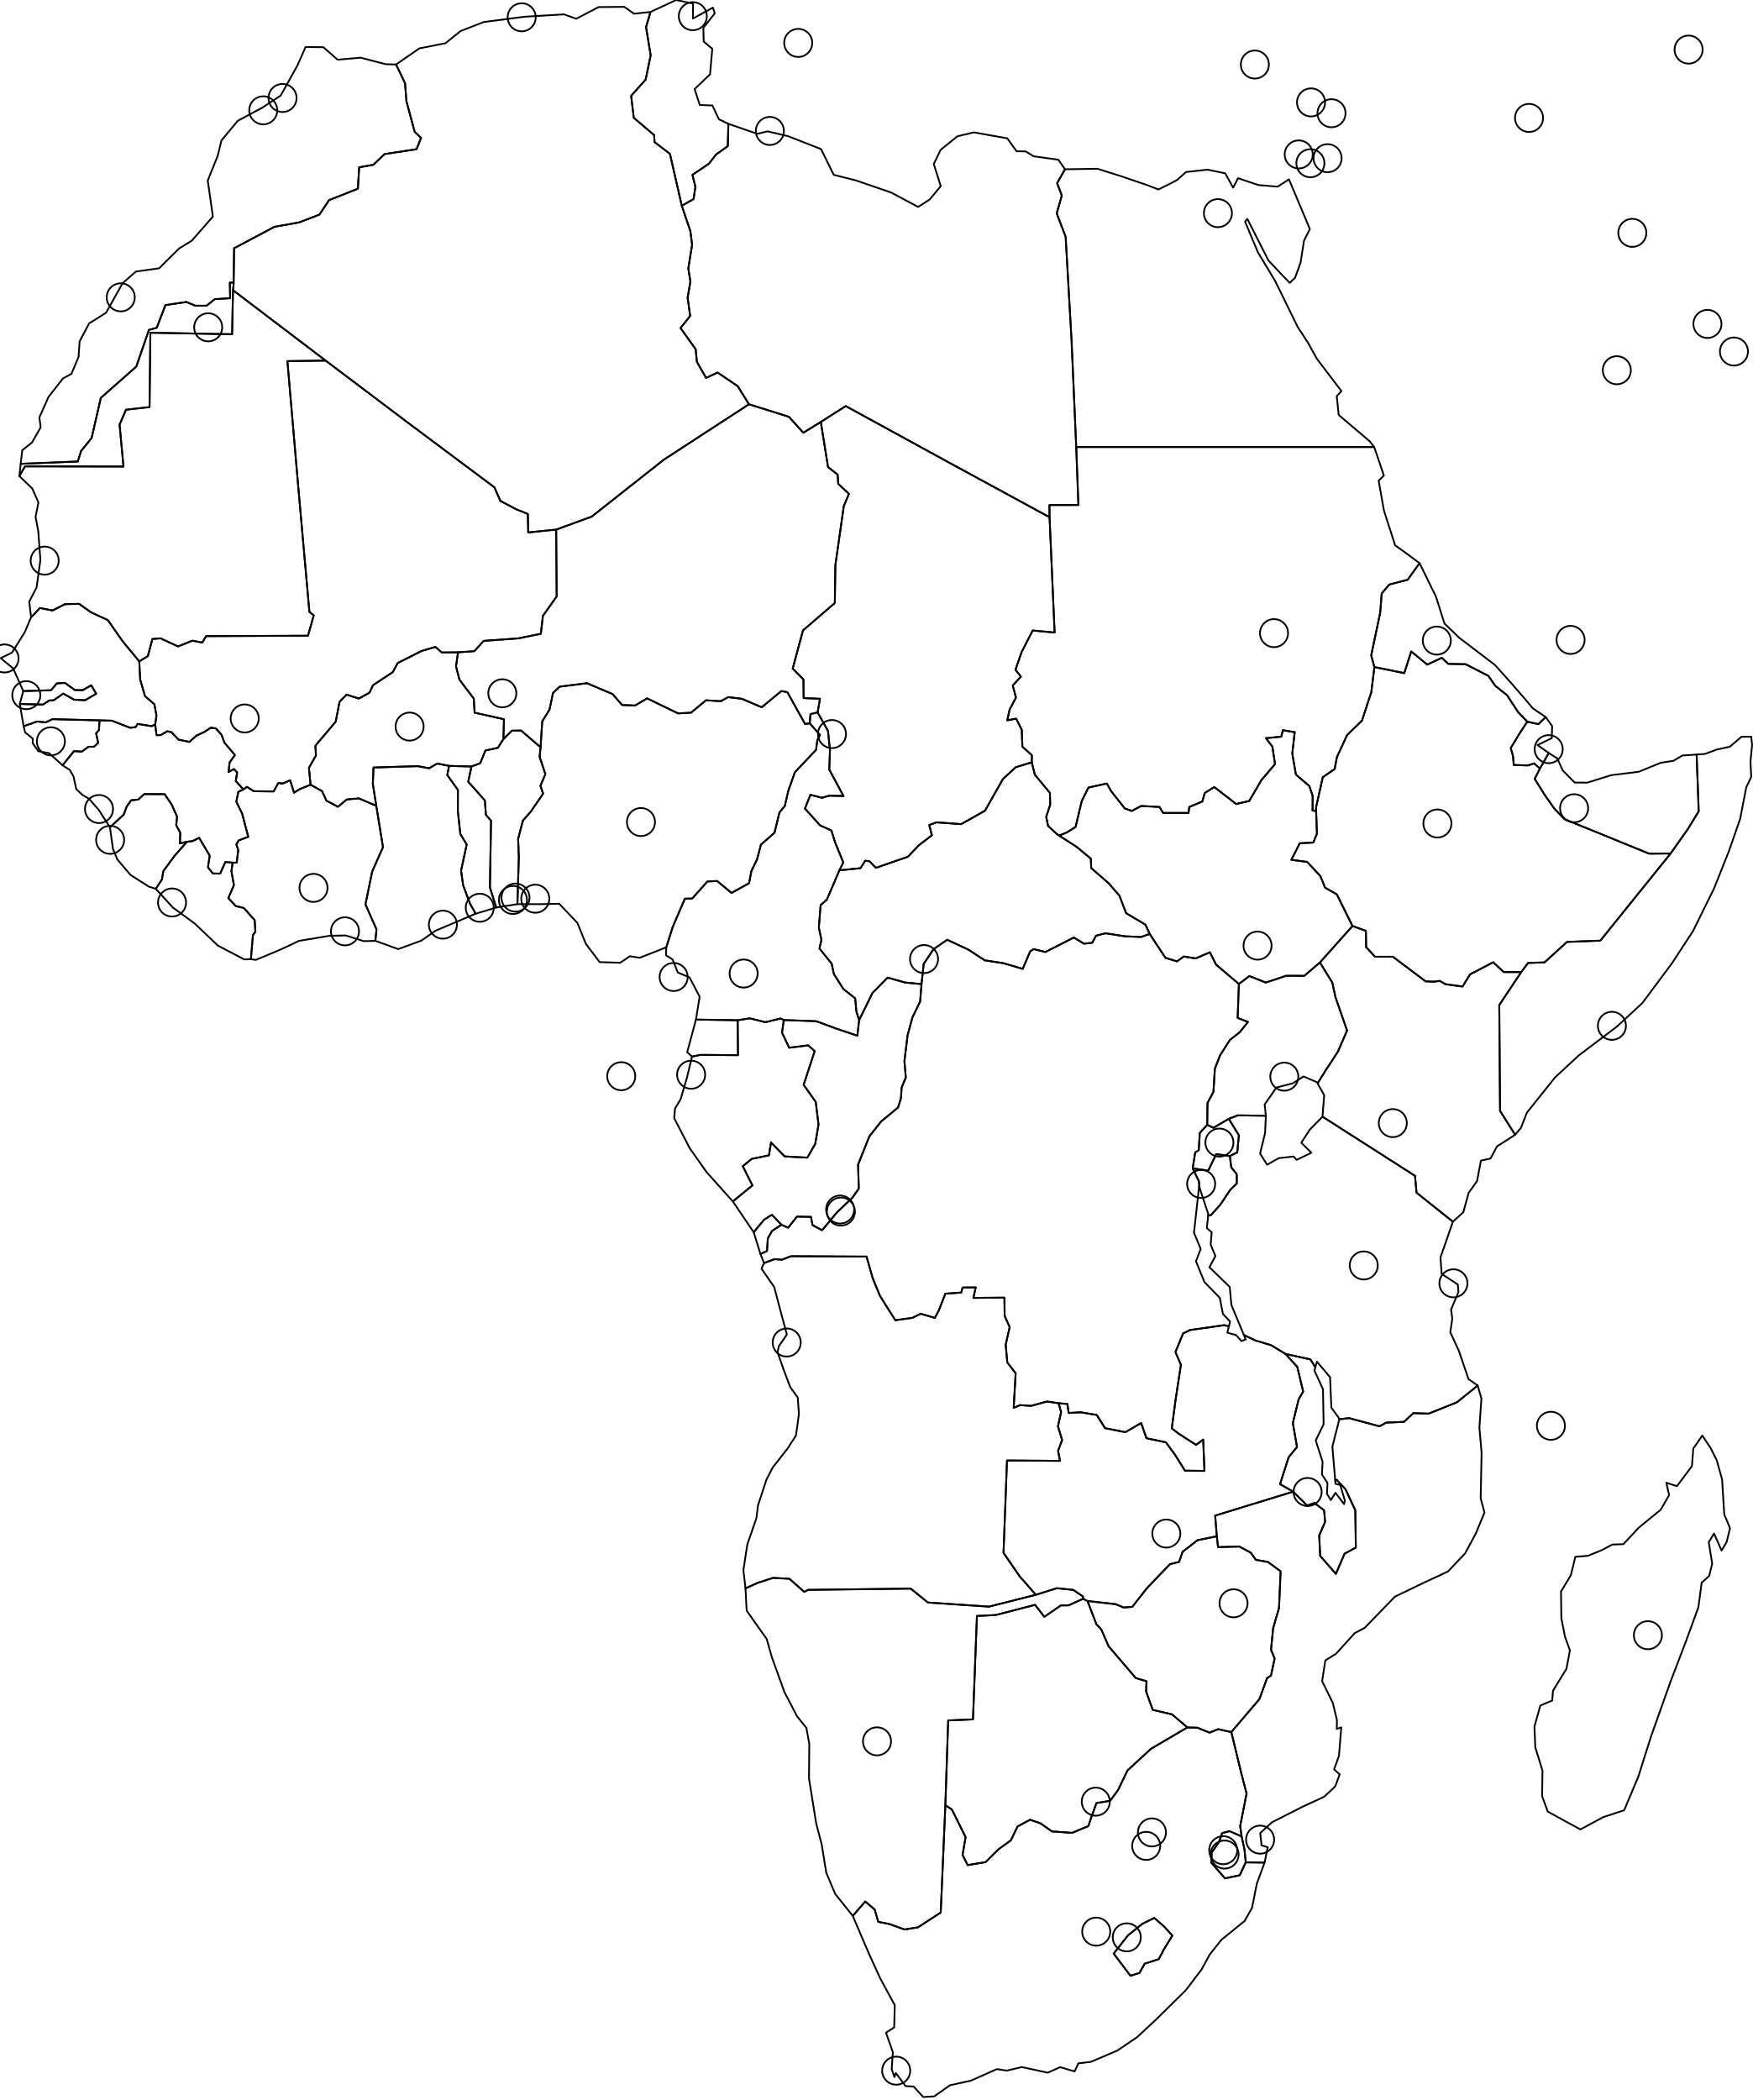
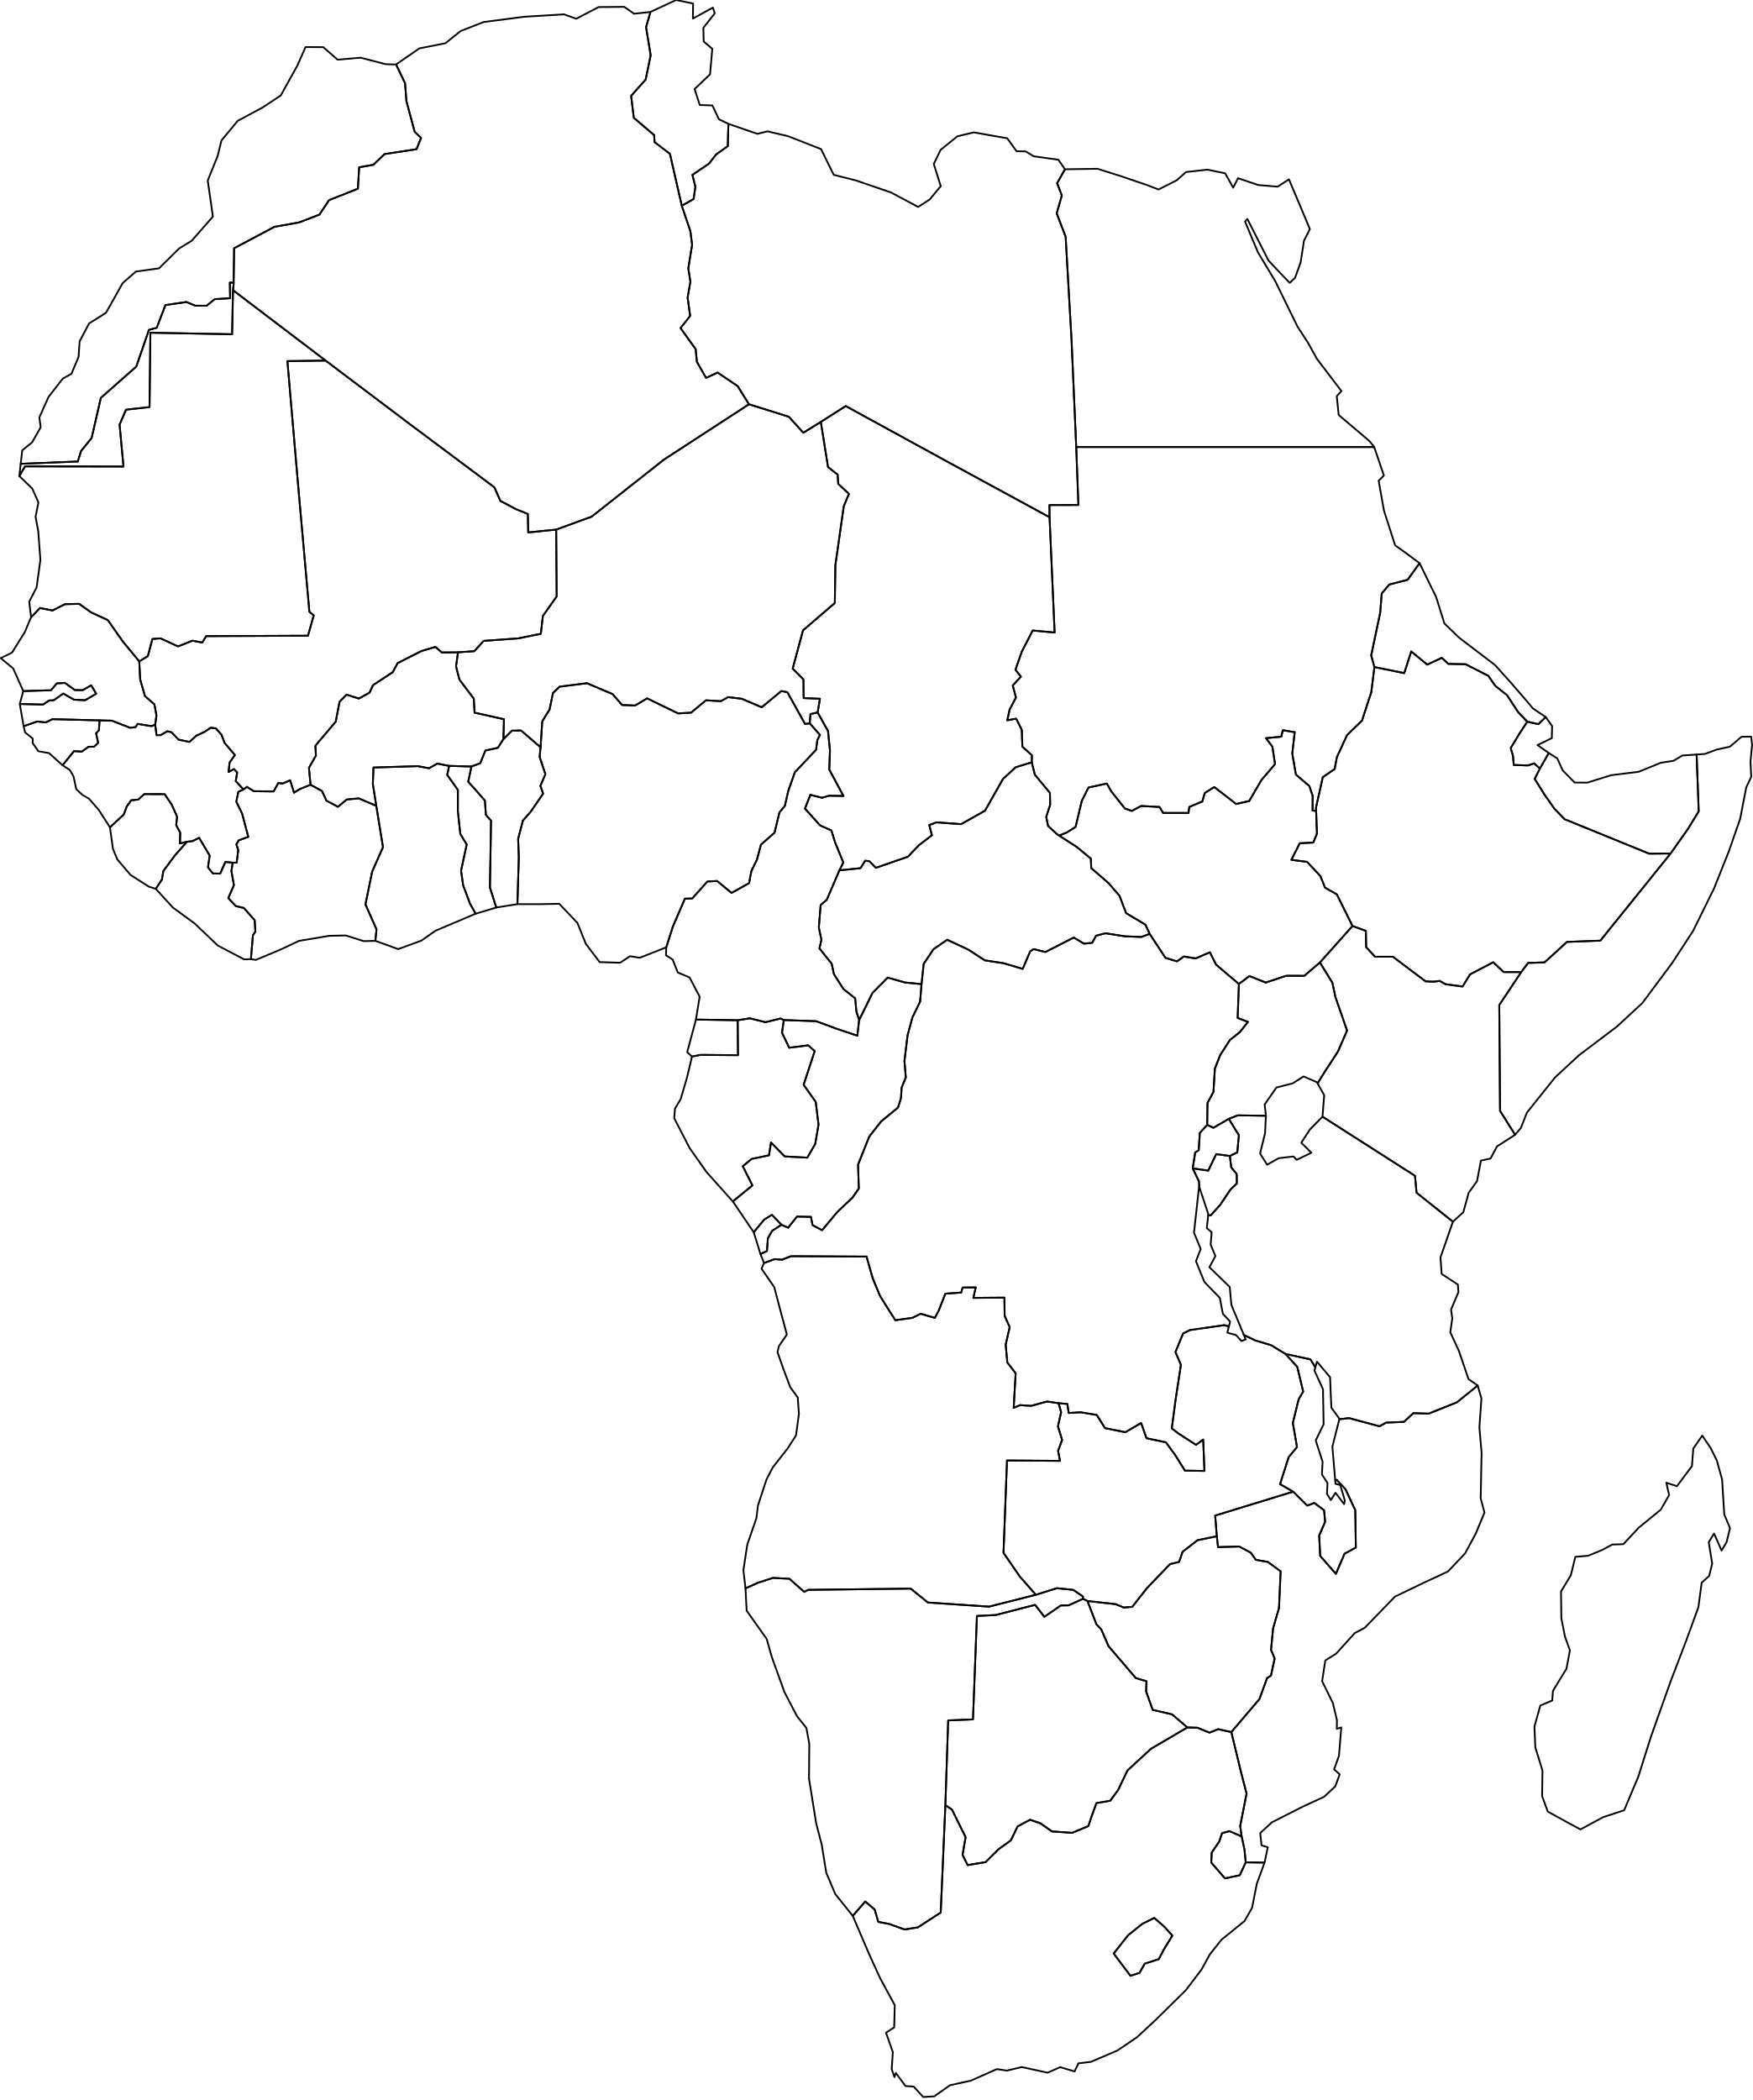
<svg xmlns="http://www.w3.org/2000/svg" enable_background="new 0 0 1000 1198" height="1198px" pretty_print="False" style="stroke-linejoin: round; stroke:#000; fill: none;" version="1.1" viewBox="0 0 1000 1198" width="1000px">
  <defs>
    <style type="text/css">path { fill-rule: evenodd; }</style>
  </defs>
  <g class="" id="states">
    <path d="M494.372,716.851L451.267,716.632L446.131,718.622L441.901,718.313L435.859,720.539L434.451,723.759L441.7,734.241L444.611,745.332L448.912,761.338L444.375,767.906L443.563,771.349L447.053,781.289L450.834,791.34L455.126,797.263L455.783,806.653L454.109,818.925L449.353,826.297L440.87,837.137L437.321,843.926L432.412,858.861L431.558,865.972L426.338,881.141L424.112,895.71L425.305,906.128L432.307,902.976L441.003,900.154L450.36,900.649L458.827,908.14L461.032,906.976L519.576,906.261L529.37,914.2L564.228,916.545L590.96,909.793L581.863,899.443L572.51,885.888L574.498,833.17L604.741,833.379L603.636,827.66L605.941,821.454L603.553,813.684L605.373,805.649L603.936,800.506L597.326,799.529L588.263,802.01L581.946,801.603L578.315,803.123L579.432,783.408L574.668,777.26L573.749,767.071L576.035,757.084L573.162,750.692L573.022,740.268L555.31,740.412L556.647,734.443L549.197,734.506L548.38,737.377L539.319,738.024L535.554,747.679L533.322,751.822L525.285,749.482L520.446,751.812L510.785,753.152L505.283,744.489L501.979,739.132L497.876,729.197L494.372,716.851Z M437.568,713.651L438.066,706.428L440.48,702.169L445.817,698.687L440.369,693.003L435.938,695.79L430.002,702.943L433.842,715.401L437.568,713.651Z " data-name="ao" />
    <path d="M702.426,665.992L701.632,659.468L701.631,659.468L693.867,658.385L689.31,667.818L680.439,666.516L684.049,674.048L684.155,676.918L689.35,692.707L689.269,693.443L690.819,693.241L696.193,687.24L701.979,678.598L705.623,675.132L705.541,669.747L702.426,665.992Z " data-name="bi" />
    <path d="M308.401,426.297L297.285,416.763L292.074,416.806L287.203,421.659L284.035,426.612L276.927,428.16L273.971,435.404L268.967,437.278L267.121,446.002L271.573,450.892L276.637,456.694L277.199,464.825L280.138,468.238L279.511,506.286L283.118,517.716L295.186,515.783L295.985,489.078L295.599,478.539L298.329,468.089L302.808,463.01L309.851,452.754L308.304,448.298L311.154,441.629L307.851,431.801L308.401,426.297Z " data-name="bj" />
    <path d="M261.306,372.142L252.016,372.218L248.401,369.04L240.423,371.398L226.865,378.271L224.086,383.45L212.809,390.877L210.821,395.133L204.726,398.506L197.714,396.272L193.718,400.315L191.537,411.677L179.936,425.408L180.247,431.019L176.247,438.042L177.17,447.659L183.706,451.272L186.232,456.75L192.772,460.249L197.882,456.082L204.71,455.453L214.672,459.725L212.712,447.252L213.075,437.853L238.36,437.072L244.789,438.279L249.489,435.605L256.221,436.925L268.967,437.278L273.971,435.404L276.927,428.16L284.035,426.612L287.203,421.659L287.51,410.312L270.752,406.555L270.292,398.537L262.111,387.719L260.161,380.172L261.306,372.142Z " data-name="bf" />
    <path d="M620.412,913.329L617.861,912.091L609.597,915.824L605.22,915.861L595.793,922.354L590.51,915.524L568.088,921.325L557.34,921.873L555.087,980.875L540.945,981.452L539.331,1029.813L543.083,1032.302L550.886,1048.061L549.142,1058.168L552.046,1063.991L562.281,1062.299L569.722,1054.897L576.679,1049.907L580.522,1041.962L587.636,1038.118L593.541,1040.133L600.114,1044.778L611.646,1045.598L620.934,1041.736L622.633,1036.562L625.524,1028.628L633.342,1027.301L637.929,1021.075L643.2,1010.031L656.599,997.662L677.408,985.463L668.61,977.979L657.635,975.437L653.858,964.934L654.064,959.091L647.985,957.31L632.432,939.116L628.269,929.53L625.48,926.574L620.412,913.329Z " data-name="bw" />
    <path d="M604.224,476.669L603.029,475.897L597.9,471.126L596.883,465.977L599.138,459.083L598.98,452.323L590.396,441.965L588.614,434.875L579.453,437.7L572.185,444.407L561.938,462.483L548.326,470.158L534.234,469.129L530.142,470.652L531.656,476.484L524.118,482.276L517.993,488.743L499.685,495.082L496.004,491.33L493.584,491.007L490.934,495.268L478.878,496.513L471.668,513.303L468.184,516.311L467.144,529.154L468.643,536.132L467.495,541.069L474.455,549.721L475.735,555.669L481.179,564.219L487.894,569.549L488.582,577.107L490.145,581.907L497.741,566.489L506.407,557.709L516.322,560.493L525.734,561.417L526.971,549.863L532.599,541.451L540.382,536.117L552.456,541.747L561.817,547.858L572.525,549.489L583.459,552.723L587.741,542.718L589.737,541.441L596.414,543.105L612.603,534.837L618.405,538.341L623.133,537.844L625.281,533.816L630.696,532.396L641.709,534.139L651.085,534.521L655.889,532.763L653.476,527.511L642.475,520.954L638.66,511.015L632.479,503.846L622.543,495.218L622.332,489.834L614.245,483.139L604.224,476.669Z " data-name="cf" />
    <path d="M177.17,447.659L171.151,450.114L167.74,452.205L165.519,445.119L161.305,446.987L158.795,446.664L156.09,451.499L144.842,451.362L140.824,448.875L138.917,450.38L136.005,451.664L134.801,457.288L138.121,464.136L141.653,477.398L136.226,479.39L134.821,481.693L135.932,484.893L135.038,492.119L132.723,492.138L132.027,496.956L133.45,504.965L130.244,512.325L134.482,516.873L139.118,517.981L145.279,524.92L145.702,531.447L144.297,533.522L143.131,547.166L145.955,547.602L160.446,541.525L170.605,536.743L187.923,533.851L197.292,533.66L207.484,536.899L214.133,536.73L214.805,530.193L208.49,515.922L212.327,497.213L218.498,483.297L214.672,459.725L204.71,455.453L197.882,456.082L192.772,460.249L186.232,456.75L183.706,451.272L177.17,447.659Z " data-name="ci" />
    <path d="M473.106,439.035L473.501,428.03L472.384,417.038L466.457,406.429L462.37,407.38L461.974,412.654L467.817,419.253L466.271,422.245L465.573,427.752L453.463,440.572L449.724,451.145L447.752,459.755L444.694,463.447L441.851,475.045L434.105,481.869L431.905,490.253L428.672,496.926L427.35,503.812L417.353,509.395L409.118,502.586L403.585,502.861L394.938,512.558L390.711,512.707L383.831,528.692L380.115,540.416L379.963,544.995L383.715,547.371L386.711,554.795L393.392,557.604L399.143,568.558L397.042,581.638L420.851,582.016L427.8,580.928L436.697,583.147L445.351,581.013L447.175,581.916L465.641,582.566L477.485,586.937L489.123,590.853L490.145,581.907L488.582,577.107L487.894,569.549L481.179,564.219L475.735,555.669L474.455,549.721L467.495,541.069L468.643,536.132L467.144,529.154L468.184,516.311L471.668,513.303L478.878,496.513L481.125,492.025L476.423,480.605L474.303,473.747L467.926,470.934L459.229,461.265L462.316,453.447L468.973,455.111L473.07,453.932L481.208,454.094L473.106,439.035Z " data-name="cm" />
    <path d="M641.709,534.139L630.696,532.396L625.281,533.816L623.133,537.844L618.405,538.341L612.603,534.837L596.414,543.105L589.737,541.441L587.741,542.718L583.459,552.723L572.525,549.489L561.817,547.858L552.456,541.747L540.382,536.117L532.599,541.451L526.971,549.863L525.734,561.417L524.926,571.423L520.589,580.282L517.771,590.618L515.986,605.3L516.764,614.689L514.38,620.438L514.012,626.515L512.324,631.8L502.673,639.785L495.944,648.319L489.528,664.414L489.949,678.044L486.223,683.347L477.658,691.437L468.995,701.821L463.553,698.886L462.643,694.196L454.682,694.032L449.648,700.375L445.817,698.687L440.48,702.169L438.066,706.428L437.568,713.651L433.842,715.401L435.859,720.539L441.901,718.313L446.131,718.622L451.267,716.632L494.372,716.851L497.876,729.197L501.979,739.132L505.283,744.489L510.785,753.152L520.446,751.812L525.285,749.482L533.322,751.822L535.554,747.679L539.319,738.024L548.38,737.377L549.197,734.506L556.647,734.443L555.31,740.412L573.022,740.268L573.162,750.692L576.035,757.084L573.749,767.071L574.668,777.26L579.432,783.408L578.315,803.123L581.946,801.603L588.263,802.01L597.326,799.529L603.936,800.506L608.949,800.923L609.681,806.072L616.508,805.672L625.715,807.201L630.411,814.723L642.002,817.033L651.017,811.803L654.069,820.484L665.15,822.799L670.316,829.859L676.021,838.977L687.13,839.114L686.429,821.249L682.357,824.262L672.365,817.814L668.511,814.866L670.71,798.237L673.718,778.622L670.599,771.316L674.95,760.74L678.895,758.76L698.538,755.964L701.087,756.715L701.796,753.922L697.651,749.504L695.904,740.406L687.134,731.376L682.292,719.511L684.999,712.527L681.17,703.208L684.091,676.725L684.155,676.918L684.049,674.048L680.439,666.516L681.864,657.452L683.883,656.175L684.486,646.316L688.717,641.698L688.882,629.208L692.281,622.878L693.095,609.579L696.151,601.876L701.706,593.237L707.301,588.836L711.964,582.954L706.084,580.71L706.791,561.338L706.791,561.338L693.796,550.328L690.241,543.252L682.141,546.757L675.369,545.667L671.487,548.449L664.901,546.44L655.889,532.763L651.085,534.521L641.709,534.139Z " data-name="cd" />
    <path d="M525.734,561.417L516.322,560.493L506.407,557.709L497.741,566.489L490.145,581.907L489.123,590.853L477.485,586.937L465.641,582.566L447.175,581.916L446.133,589.143L450.243,597.703L461.128,596.353L464.787,599.646L458.471,618.834L465.39,628.632L466.965,641.567L465.088,652.583L460.573,660.411L447.661,659.714L439.868,651.758L438.682,659.1L428.804,661.129L423.774,665.296L429.25,676.251L418.079,685.395L430.002,702.943L435.938,695.79L440.369,693.003L445.817,698.687L449.648,700.375L454.682,694.032L462.643,694.196L463.553,698.886L468.995,701.821L477.658,691.437L486.223,683.347L489.949,678.044L489.528,664.414L495.944,648.319L502.673,639.785L512.324,631.8L514.012,626.515L514.38,620.438L516.764,614.689L515.986,605.3L517.771,590.618L520.589,580.282L524.926,571.423L525.734,561.417Z " data-name="cg" />
    <path d="M883.572,429.58L877.156,425.047L885.301,421.083L885.485,414.204L881.835,409.076L877.618,413.122L871.339,411.684L866.517,419.011L861.887,426.777L863.183,431.351L863.591,436.391L871.73,436.668L875.194,435.493L878.527,438.446L883.572,429.58Z " data-name="dj" />
    <path d="M371.102,6.813L361.772,7.838L356.103,3.909L341.495,4.04L328.745,10.695L321.794,8.187L299.168,9.557L275.976,12.568L262.788,17.707L254.122,24.668L239.249,27.598L225.958,36.789L231.09,47.516L231.856,57.655L236.564,75.171L240.218,78.687L237.639,85.111L219.371,87.894L213.004,94L204.907,95.439L204.176,107.651L187.708,114.18L182.224,122.445L170.653,126.884L156.564,129.404L133.573,141.609L133.282,161.235L133.266,162.345L132.93,165.557L185.763,205.711L233.703,241.872L282.055,278.01L285.493,285.771L294.459,290.508L301.129,293.202L301.343,303.741L317.304,302.12L337.542,294.732L378.772,262.196L427.289,230.622L420.813,220.244L409.402,212.543L402.795,215.58L397.556,206.335L396.885,199.229L388.246,187.14L393.741,180.208L392.284,169.781L393.882,160.708L392.687,153.153L394.847,139.645L393.887,131.959L388.963,117.375L382.201,87.757L373.429,81.089L373.205,77.086L361.587,67.217L360.059,54.698L368.347,45.389L371.211,31.554L368.574,15.48L371.102,6.813Z " data-name="dz" />
    <path d="M654.25,105.526L639.961,100.652L626.162,96.29L607.587,96.563L603.1,104.479L605.767,111.533L602.851,121.723L607.945,135.035L611.319,193.971L613.988,255.002L671.573,255.002L727.152,255.002L783.967,255.002L781.257,251.609L763.73,236.74L762.625,225.971L765.283,223.082L751.314,204.73L746.112,195.363L740.234,186.344L727.603,160.515L717.605,143.861L710.307,126.409L711.622,124.912L723.664,148.623L730.634,156.016L735.77,161.363L738.837,158.47L741.974,149.843L743.933,137.338L747.289,130.691L745.496,126.399L735.359,102.333L735.359,102.333L728.877,106.488L717.872,105.554L706.288,101.657L703.537,107.046L698.972,98.865L688.84,96.782L676.634,98.143L671.287,102.869L660.946,108.095L654.25,105.526Z " data-name="eg" />
    <path d="M832.38,363.746L824.042,355.676L819.272,340.467L809.857,321.287L803.063,330.743L792.571,333.467L788.281,338.547L787.398,349.559L782.275,373.905L784.095,380.539L801.123,384.002L805.112,371.636L814.244,379.158L822.57,375.261L826.224,378.726L836.173,378.924L849.098,385.567L853.105,391.288L859.772,396.61L866.154,406.323L871.339,411.684L877.618,413.122L881.835,409.076L874.483,404.093L869.697,398.401L861.408,388.841L852.912,379.396L832.38,363.746Z " data-name="er" />
    <path d="M805.112,371.636L801.123,384.002L784.095,380.539L782.349,394.767L777.034,411.087L768.539,419.295L762.691,431.95L761.423,438.723L754.654,443.363L750.784,460.7L750.857,462.677L751.317,475.595L749.245,480.654L741.512,481.062L736.729,490.499L745.712,491.685L753.261,499.76L755.939,506.385L762.675,510.226L771.608,528.256L779.242,531.035L779.384,540.334L784.458,545.786L794.633,545.786L813.338,559.856L817.962,560.024L821.38,559.567L824.643,561.478L834.413,562.781L838.639,555.877L851.89,548.948L857.874,554.547L867.865,554.55L871.781,549.327L881.148,549.021L893.97,537.342L912.995,536.612L953.098,486.886L940.83,486.988L892.587,467.327L886.847,461.414L881.226,453.438L875.551,444.316L878.527,438.446L875.194,435.493L871.73,436.668L863.591,436.391L863.183,431.351L861.887,426.777L866.517,419.011L871.339,411.684L866.154,406.323L859.772,396.61L853.105,391.288L849.098,385.567L836.174,378.924L826.224,378.726L822.57,375.261L814.244,379.158L805.112,371.636Z " data-name="et" />
    <path d="M447.175,581.916L445.351,581.013L436.697,583.147L427.8,580.928L420.851,582.016L421.019,601.953L399.729,601.784L394.793,602.741L391.852,615.025L388.296,627.086L385.097,632.383L384.622,637.888L393.479,655.002L403.111,668.673L418.079,685.395L429.25,676.251L423.774,665.296L428.804,661.129L438.682,659.1L439.868,651.758L447.661,659.714L460.573,660.411L465.088,652.583L466.965,641.567L465.39,628.632L458.471,618.834L464.787,599.646L461.128,596.353L450.243,597.703L446.133,589.143L447.175,581.916Z " data-name="ga" />
    <path d="M256.221,436.925L249.489,435.605L244.789,438.279L238.36,437.072L213.075,437.853L212.712,447.252L214.672,459.725L218.498,483.297L212.327,497.213L208.49,515.922L214.805,530.193L214.133,536.73L227.157,541.436L240.33,536.63L248.456,530.948L271.36,521.25L268.097,515.433L264.201,504.923L263.04,496.682L266.26,481.759L262.599,475.716L261.207,462.665L261.228,450.634L255.149,442.09L256.221,436.925Z " data-name="gh" />
    <path d="M88.532,413.328L86.424,414.263L78.514,412.953L77.402,414.795L74.193,415.165L63.796,411.127L56.784,410.956L56.446,416.572L54.832,418.304L56.002,423.794L53.682,425.99L50.473,426.017L46.645,428.797L42.234,428.49L35.663,436.565L39.862,439.279L41.949,442.929L43.52,450.248L47.121,453.541L50.828,455.687L56.431,462.172L62.736,471.975L70.592,464.691L72.312,460.094L74.832,456.521L78.851,456.144L82.274,453.023L93.924,453.042L97.932,458.966L101.039,465.93L100.533,470.747L102.843,475.081L102.641,481.156L106.663,480.206L109.78,479.837L113.601,477.972L119.641,488.12L118.641,494.774L121.463,498.303L125.589,498.384L128.598,491.713L132.723,492.138L135.038,492.119L135.932,484.893L134.821,481.693L136.226,479.39L141.653,477.398L138.121,464.136L134.801,457.288L136.005,451.664L138.917,450.38L134.498,445.604L135.303,440.67L133.497,438.738L130.385,440.367L130.99,434.977L134.004,430.713L128.094,423.773L126.398,419.203L123.198,415.564L120.292,415.129L116.779,417.449L112.062,419.665L108.042,423.25L101.83,421.927L97.835,417.72L95.431,417.168L91.614,419.376L89.308,419.394L88.532,413.328Z " data-name="gn" />
    <path d="M11.295,401.592L24.508,401.942L28.035,399.621L30.639,399.485L36.081,395.659L42.254,399.159L48.559,399.451L54.895,395.733L52.034,390.944L47.207,393.734L42.704,393.657L37.041,389.579L32.436,389.846L29.094,393.769L13.278,394.243L11.295,401.592Z " data-name="gm" />
    <path d="M56.784,410.956L29.94,410.26L26.016,412.126L21.212,411.592L13.471,414.291L14.341,417.836L18.722,421.351L18.6,423.873L21.873,428.543L27.984,429.639L35.663,436.565L42.234,428.49L46.645,428.797L50.473,426.017L53.682,425.99L56.002,423.794L54.832,418.304L56.446,416.572L56.784,410.956Z " data-name="gw" />
    <path d="M420.851,582.016L397.042,581.638L392.049,600.243L394.793,602.741L399.729,601.784L421.019,601.953L420.851,582.016Z " data-name="gq" />
    <path d="M867.865,554.55L857.874,554.547L851.89,548.948L838.639,555.877L834.413,562.781L824.643,561.478L821.38,559.567L817.962,560.024L813.338,559.856L794.633,545.786L784.458,545.786L779.384,540.334L779.242,531.035L771.608,528.256L761.869,539.171L753.013,549.066L760.09,560.569L761.895,568.883L768.504,587.901L763.253,599.977L756.089,610.944L751.906,617.657L751.913,618.486L755.455,624.766L754.489,637.035L807.267,670.785L808.144,680.397L828.883,696.959L834.856,691.487L837.874,680.464L842.661,673.779L844.876,662.106L850.372,660.891L854.054,653.979L864.358,647.363L855.776,633.696L855.339,573.344L867.865,554.55Z " data-name="ke" />
    <path d="M132.723,492.138L128.598,491.713L125.589,498.384L121.463,498.303L118.641,494.774L119.641,488.12L113.601,477.972L109.78,479.837L106.663,480.206L99.824,487.939L93.185,496.931L92.381,501.75L88.861,507.05L98.635,517.74L111.037,526.805L124.263,539.415L139.301,547.312L143.131,547.166L144.297,533.522L145.702,531.447L145.279,524.92L139.118,517.981L134.482,516.873L130.244,512.325L133.45,504.965L132.027,496.956L132.723,492.138Z " data-name="lr" />
    <path d="M607.587,96.563L603.778,91.114L589.768,89.177L585.124,86.36L579.927,86.29L574.653,78.901L555.592,75.516L546.16,77.773L536.609,85.519L532.714,93.549L536.708,106.186L530.415,113.773L523.802,118.054L508.435,109.851L488.354,102.946L475.645,99.745L468.428,85.075L449.612,77.687L437.872,74.926L432.086,76.35L415.537,70.651L415.203,83.359L408.567,88.101L404.44,93.39L395.035,99.748L396.721,106.581L395.705,113.55L388.963,117.375L393.887,131.959L394.847,139.645L392.687,153.153L393.882,160.708L392.284,169.781L393.741,180.208L388.246,187.14L396.885,199.229L397.556,206.335L402.795,215.58L409.402,212.543L420.813,220.244L427.289,230.622L450.048,237.766L458.298,246.864L468.275,240.707L482.476,231.649L540.462,263.364L598.773,295.076L598.706,288.127L615.235,288.077L613.988,255.002L611.319,193.971L607.945,135.035L602.851,121.723L605.767,111.533L603.1,104.479L607.587,96.563Z " data-name="ly" />
    <path d="M650.073,1125.508L653.065,1120.235L661.092,1117.657L663.901,1112.268L668.832,1104.227L664.317,1099.235L658.528,1094.135L651.698,1097.511L643.605,1103.985L635.352,1114.451L644.928,1127.147L650.073,1125.508Z " data-name="ls" />
    <path d="M225.958,36.789L219.97,36.61L205.736,32.9L192.62,34.062L184.44,26.918L174.317,26.837L169.776,37.168L160.167,54.48L149.728,61.358L135.605,68.939L126.345,80.123L124.227,88.823L118.515,103.02L121.464,123.549L109.356,137.352L102.171,141.761L90.736,153.079L77.543,154.909L70.241,161.273L69.975,161.505L60.486,178.439L50.851,184.484L45.415,194.737L44.822,203.573L40.781,213.244L35.907,215.914L27.674,226.451L22.445,238.142L23.219,243.749L18.31,252.381L12.69,256.894L11.813,264.57L12.063,264.596L44.385,263.273L46.242,257.305L52.277,249.864L57.524,226.988L77.773,209.101L84.965,188.192L89.434,186.978L94.374,174.052L106.341,172.271L111.421,174.424L117.858,174.424L122.506,170.651L131.275,170.117L131.128,161.235L131.129,161.235L133.282,161.235L133.573,141.609L156.564,129.404L170.653,126.884L182.224,122.445L187.708,114.18L204.176,107.651L204.907,95.439L213.004,94L219.371,87.894L237.639,85.111L240.218,78.687L236.564,75.171L231.856,57.655L231.09,47.516L225.958,36.789Z " data-name="ma" />
    <path d="M982.469,844.06L979.43,833.118L975.911,826.069L971.165,818.957L966.014,826.368L965.271,836.33L956.689,847.842L950.626,845.851L952.235,852.932L947.434,861.266L934.937,871.471L926.137,880.912L919.767,881.135L914.234,884.132L905.965,887.529L898.72,888.139L896.16,898.649L890.551,907.918L890.752,923.184L892.812,933.631L895.641,941.474L893.654,952.024L885.965,964.58L885.563,970.093L878.77,972.961L875.407,984.902L875.897,996.82L879.977,1010.028L879.79,1024.721L883.01,1033.469L893.803,1039.402L901.619,1043.637L914.668,1036.622L926.597,1032.695L934.682,1013.472L941.973,990.435L953.143,959.055L961.88,936.228L968.93,916.916L970.81,902.883L975.057,899.055L976.81,892.03L974.844,879.755L977.871,874.852L982.173,884.561L985.045,879.687L986.982,871.741L983.695,863.992L982.469,844.06Z " data-name="mg" />
    <path d="M317.304,302.12L301.343,303.741L301.129,293.202L294.459,290.508L285.493,285.771L282.055,278.01L233.703,241.872L185.763,205.711L163.964,206.009L170.136,277.513L176.505,349.009L178.996,351.051L175.696,362.652L117.598,362.904L115.382,366.588L109.796,365.489L101.587,368.765L91.535,364.15L86.94,364.532L84.366,374.293L79.445,377.313L79.97,387.62L82.71,397.107L88.089,401.76L89.258,408.167L88.532,413.328L89.308,419.394L91.614,419.376L95.431,417.168L97.835,417.72L101.83,421.927L108.042,423.25L112.062,419.665L116.779,417.449L120.292,415.129L123.198,415.564L126.398,419.203L128.094,423.773L134.004,430.713L130.99,434.977L130.385,440.367L133.497,438.738L135.303,440.67L134.498,445.604L138.917,450.38L140.824,448.875L144.842,451.362L156.09,451.499L158.795,446.664L161.305,446.987L165.519,445.119L167.74,452.205L171.151,450.114L177.17,447.659L176.247,438.042L180.247,431.019L179.936,425.408L191.537,411.677L193.718,400.315L197.714,396.272L204.726,398.506L210.821,395.133L212.809,390.877L224.086,383.45L226.865,378.271L240.423,371.398L248.401,369.04L252.016,372.218L261.306,372.142L270.592,371.491L275.94,365.603L295.695,364.179L308.546,361.551L309.73,351.342L317.576,340.275L317.304,302.12Z " data-name="ml" />
    <path d="M845.158,797.832L843.035,790.404L843.035,790.404L843.035,790.404L831.152,800.009L815.031,806.443L806.31,806.171L800.966,811.141L790.826,811.568L786.962,813.662L769.626,808.993L764.084,809.669L760.121,825.283L761.724,844.26L762.563,844.22L767.599,849.562L773.199,861.544L773.502,882.848L767.079,886.337L762.128,897.834L753.168,887.598L752.609,875.919L755.979,868.215L755.407,861.576L749.847,857.384L745.8,858.906L737.747,850.954L693.255,864.61L694.196,876.401L694.896,882.583L706.979,882.253L713.543,885.75L716.49,889.849L723.325,891.053L730.602,896.377L729.678,917.347L726.326,928.828L725.118,941.208L727.194,946.115L725.098,955.865L722.855,957.373L718.491,969.317L702.474,988.117L708.123,1011.434L711.178,1023.208L707.531,1041.694L708.365,1047.649L709.977,1055.088L710.694,1062.42L721.44,1062.558L723.27,1053.829L719.716,1052.713L718.964,1045.725L725.601,1039.593L743.299,1030.617L755.412,1025.014L761.746,1019.118L764.295,1012.223L761.101,1009.386L763.874,1001.688L765.209,985.441L762.633,986.27L762.727,981.314L760.423,971.601L754.273,959.058L756.095,947.248L762.219,943.418L772.881,931.648L778.582,928.623L795.811,910.841L812.51,902.8L826.052,896.501L835.8,886.227L842.003,874.72L846.901,862.881L844.728,854.766L845.253,828.874L843.999,814.337L845.158,797.832Z " data-name="mz" />
    <path d="M185.763,205.711L132.93,165.557L132.418,190.677L85.796,189.81L85.317,232.231L71.897,233.718L68.219,242.227L70.449,266.147L14.289,266.044L11.016,271.568L18.403,278.721L21.925,286.594L20.291,294.855L21.831,303.089L23.04,319.461L20.892,335.06L16.676,343.23L17.733,352.158L22.799,346.846L29.955,348.276L37.084,344.665L45.159,344.483L51.975,349.353L61.497,353.743L70.053,365.932L79.445,377.313L84.366,374.293L86.94,364.532L91.535,364.15L101.587,368.765L109.796,365.489L115.382,366.588L117.598,362.904L175.696,362.652L178.996,351.051L176.505,349.009L170.136,277.513L163.964,206.009L185.763,205.711Z " data-name="mr" />
    <path d="M757.035,852.21L757.33,845.987L754.164,841.138L754.545,833.934L750.621,821.74L755.122,812.536L754.77,792.566L749.895,781.866L750.409,780.03L750.409,780.03L747.616,775.495L733.396,772.404L740.107,779.795L743.463,793.858L740.864,798.347L737.567,811.777L739.948,825.505L735.192,831.272L730.269,846.663L737.747,850.954L745.8,858.906L749.847,857.384L755.407,861.576L755.979,868.215L752.609,875.919L753.168,887.598L762.128,897.834L767.079,886.337L773.502,882.848L773.199,861.544L767.599,849.562L762.563,844.22L761.724,844.26L761.905,846.468L764.614,847.161L767.236,856.017L766.807,858.069L761.909,851.619L759.216,855.761L757.035,852.21Z " data-name="mw" />
    <path d="M590.96,909.793L564.228,916.545L529.37,914.2L519.576,906.261L461.032,906.976L458.827,908.14L450.36,900.649L441.003,900.154L432.307,902.976L425.305,906.128L425.971,918.839L437.41,935.012L440.356,945.412L447.523,965.282L454.643,978.966L460.069,985.793L461.696,994.828L461.54,1014.649L465.63,1040.179L468.774,1052.195L471.381,1068.342L476.493,1080.449L486.51,1092.963L493.604,1084.772L498.996,1089.307L501.072,1096.387L507.345,1097.593L516.063,1100.722L523.692,1099.513L536.692,1091.049L539.331,1029.813L540.945,981.452L555.087,980.875L557.34,921.873L568.088,921.325L590.51,915.524L595.793,922.354L605.22,915.861L609.597,915.824L617.861,912.091L617.802,910.716L612.235,906.981L602.904,906.027L590.96,909.793Z " data-name="na" />
    <path d="M450.048,237.766L427.289,230.622L378.772,262.196L337.542,294.732L317.304,302.12L317.576,340.275L309.73,351.342L308.546,361.551L295.695,364.179L275.94,365.603L270.592,371.491L261.306,372.142L260.161,380.172L262.111,387.719L270.292,398.537L270.752,406.555L287.51,410.312L287.203,421.659L292.074,416.806L297.285,416.763L308.401,426.297L309.361,411.507L313.501,404.827L315.505,395.299L319.268,391.716L334.853,389.754L349.44,395.936L354.927,402.193L362.341,402.476L369.191,398.409L386.841,406.972L394.246,406.567L402.744,399.507L411.261,400.009L415.425,397.683L423.251,398.65L434.553,403.484L445.785,394.223L449.201,394.883L459.276,413.02L461.974,412.654L462.37,407.38L466.457,406.429L467.796,398.626L458.479,398.244L458.353,387.587L452.221,381.45L458.118,359.625L476.27,344.002L476.576,322.452L481.365,288.836L484.324,281.707L478.216,276.029L477.863,270.762L472.396,266.454L468.275,240.707L458.298,246.864L450.048,237.766Z " data-name="ne" />
    <path d="M461.974,412.654L459.276,413.02L449.201,394.883L445.785,394.223L434.553,403.484L423.251,398.65L415.425,397.683L411.261,400.009L402.744,399.507L394.246,406.567L386.841,406.972L369.191,398.409L362.341,402.476L354.927,402.193L349.44,395.936L334.853,389.754L319.268,391.716L315.505,395.299L313.501,404.827L309.361,411.507L308.401,426.297L307.851,431.801L311.154,441.629L308.304,448.298L309.851,452.754L302.808,463.01L298.329,468.089L295.599,478.539L295.985,489.078L295.186,515.783L308.075,515.792L319.049,515.587L329.415,526.503L334.253,538.495L342.102,548.858L353.798,549.22L359.409,545.507L364.959,546.379L380.115,540.416L383.831,528.692L390.711,512.707L394.938,512.558L403.585,502.861L409.118,502.586L417.353,509.395L427.35,503.812L428.672,496.926L431.905,490.253L434.105,481.869L441.851,475.045L444.694,463.447L447.752,459.755L449.724,451.145L453.463,440.572L465.573,427.752L466.271,422.245L467.817,419.253L461.974,412.654Z " data-name="ng" />
    <path d="M701.019,638.275L692.251,643.388L688.717,641.698L684.486,646.316L683.883,656.175L681.864,657.452L680.439,666.516L689.31,667.818L693.867,658.385L701.631,659.468L701.632,659.468L705.87,657.37L706.782,647.623L701.019,638.275Z " data-name="rw" />
    <path d="M133.282,161.235L131.129,161.235L131.128,161.235L131.275,170.117L122.506,170.651L117.858,174.424L111.421,174.424L106.341,172.271L94.374,174.052L89.434,186.978L84.965,188.192L77.773,209.101L57.524,226.988L52.277,249.864L46.242,257.305L44.385,263.273L12.063,264.596L11.813,264.57L11.016,271.568L14.289,266.044L70.449,266.147L68.219,242.227L71.897,233.718L85.317,232.231L85.796,189.81L132.418,190.677L132.93,165.557L133.266,162.345L133.282,161.235Z " data-name="eh" />
    <path d="M787.399,349.56L788.281,338.547L792.571,333.467L803.063,330.743L809.857,321.287L801.631,315.164L795.919,311.085L789.554,291.308L786.529,274.257L789.509,271.252L783.967,255.002L727.152,255.002L671.573,255.002L613.988,255.002L615.235,288.077L598.706,288.127L598.773,295.076L601.666,360.843L589.15,359.686L582.878,371.887L579.311,382.118L582.431,385.989L577.785,391.07L579.59,397.932L575.984,404.838L574.65,410.923L579.733,409.964L582.915,416.356L583.271,425.979L588.713,430.863L588.614,434.875L590.396,441.965L598.98,452.323L599.138,459.083L596.883,465.977L597.9,471.126L603.029,475.897L604.224,476.669L608.675,474.863L613.632,471.735L617.135,456.945L620.995,449.266L631.452,446.991L634.041,451.541L641.728,461.211L645.757,462.633L650.958,459.789L661.476,460.358L663.543,463.771L678.056,463.771L678.487,460.358L685.927,457.229L687.323,452.395L692.748,448.982L705.218,458.652L712.684,456.945L719.653,445L727.417,435.899L725.895,425.944L722.261,421.109L730.973,420.256L731.861,416.558L738.634,417.696L737.245,429.926L739.32,441.871L746.989,448.413L748.883,454.101L748.832,462.349L750.857,462.677L750.784,460.7L754.654,443.363L761.423,438.723L762.691,431.95L768.539,419.295L777.034,411.087L782.349,394.767L784.095,380.539L782.275,373.905L787.399,349.56Z " data-name="sd" />
    <path d="M748.883,454.101L746.989,448.413L739.32,441.871L737.245,429.926L738.634,417.696L731.861,416.558L730.973,420.256L722.261,421.109L725.895,425.944L727.417,435.899L719.653,445L712.684,456.945L705.218,458.652L692.748,448.982L687.323,452.395L685.927,457.229L678.487,460.358L678.056,463.771L663.543,463.771L661.476,460.358L650.958,459.789L645.757,462.633L641.728,461.211L634.041,451.541L631.452,446.991L620.995,449.266L617.135,456.945L613.632,471.735L608.675,474.863L604.224,476.669L614.245,483.139L622.332,489.834L622.543,495.218L632.479,503.846L638.66,511.015L642.475,520.954L653.476,527.511L655.889,532.763L664.901,546.44L671.487,548.449L675.369,545.667L682.141,546.757L690.241,543.252L693.796,550.328L706.791,561.338L706.791,561.338L712.762,556.82L722.102,560.525L733.829,556.647L744.117,556.685L753.013,549.066L761.869,539.171L771.608,528.256L762.675,510.226L755.939,506.385L753.261,499.76L745.712,491.685L736.729,490.499L741.512,481.062L749.245,480.654L751.317,475.595L750.857,462.677L748.832,462.349L748.883,454.101Z " data-name="ss" />
    <path d="M79.445,377.313L70.053,365.932L61.497,353.743L51.975,349.353L45.159,344.483L37.084,344.665L29.955,348.276L22.799,346.846L17.733,352.158L14.114,360.666L6.857,372.298L0.418,375.445L7.533,381.344L13.278,394.243L29.094,393.769L32.436,389.846L37.041,389.579L42.704,393.657L47.207,393.734L52.034,390.944L54.895,395.733L48.559,399.451L42.254,399.159L36.081,395.659L30.639,399.485L28.035,399.621L24.508,401.942L11.295,401.592L13.471,414.291L21.212,411.592L26.016,412.126L29.94,410.26L56.784,410.956L63.796,411.127L74.193,415.165L77.402,414.795L78.514,412.953L86.424,414.263L88.532,413.328L89.258,408.167L88.089,401.76L82.71,397.107L79.97,387.62L79.445,377.313Z " data-name="sn" />
    <path d="M106.663,480.206L102.641,481.156L102.843,475.081L100.533,470.747L101.039,465.93L97.932,458.966L93.924,453.042L82.274,453.023L78.851,456.144L74.832,456.521L72.312,460.094L70.592,464.691L62.736,471.975L64.422,484.22L66.928,490.272L74.468,499.147L84.934,505.821L88.861,507.05L92.381,501.75L93.185,496.931L99.824,487.939L106.663,480.206Z " data-name="sl" />
    <path d="M898.323,446.42L891.516,439.485L888.417,432.634L883.572,429.58L878.527,438.446L875.551,444.316L881.226,453.438L886.847,461.414L892.587,467.327L940.83,486.988L953.098,486.886L962.857,473.059L969.106,462.884L968.807,454.24L968.178,437.527L967.951,430.703L968.03,430.432L968.03,430.432L959.77,431.014L954.695,434.036L947.521,435.127L934.905,440.274L919.132,442.237L905.555,446.475L898.323,446.42Z " data-name="-99" />
    <path d="M864.358,647.363L867.692,643.441L871.117,634.704L887.165,614.635L900.763,602.033L922.521,585.583L937.001,572.171L953.834,549.571L965.942,531.021L977.907,506.74L986.345,485.582L992.777,467.076L996.235,449.167L999.074,443.184L998.66,434.476L999.582,424.84L999.044,420.259L993.532,420.304L986.905,425.976L979.266,427.644L972.666,430.105L968.03,430.432L967.951,430.703L968.178,437.527L968.807,454.24L969.106,462.884L962.857,473.059L953.098,486.886L912.995,536.612L893.97,537.342L881.148,549.021L871.781,549.327L867.865,554.55L855.339,573.344L855.776,633.696L864.358,647.363Z " data-name="so" />
    <path d="M708.365,1047.649L701.385,1044.612L697.201,1045.794L695.555,1050.624L691.277,1056.851L691.032,1062.586L698.872,1071.574L707.288,1069.784L710.694,1062.42L709.977,1055.088L708.365,1047.649Z " data-name="sz" />
    <path d="M598.773,295.076L540.462,263.364L482.476,231.649L468.275,240.707L472.396,266.454L477.863,270.762L478.216,276.029L484.324,281.707L481.365,288.836L476.576,322.452L476.27,344.002L458.117,359.625L452.221,381.45L458.353,387.587L458.479,398.244L467.796,398.626L466.457,406.429L472.383,417.038L473.501,428.03L473.106,439.035L481.208,454.094L473.07,453.932L468.973,455.111L462.316,453.447L459.229,461.265L467.926,470.934L474.303,473.747L476.423,480.605L481.125,492.025L478.878,496.513L490.934,495.268L493.584,491.007L496.004,491.33L499.685,495.082L517.993,488.743L524.118,482.276L531.656,476.484L530.142,470.652L534.234,469.129L548.326,470.158L561.938,462.483L572.185,444.407L579.453,437.7L588.614,434.875L588.713,430.863L583.271,425.979L582.915,416.356L579.733,409.964L574.65,410.923L575.984,404.838L579.59,397.932L577.785,391.07L582.431,385.989L579.311,382.118L582.878,371.887L589.15,359.686L601.666,360.843L598.773,295.076Z " data-name="td" />
    <path d="M268.967,437.278L256.221,436.925L255.149,442.09L261.228,450.634L261.207,462.665L262.599,475.716L266.26,481.759L263.04,496.682L264.201,504.923L268.097,515.433L271.36,521.25L283.118,517.716L279.511,506.286L280.138,468.238L277.199,464.825L276.637,456.694L271.573,450.892L267.121,446.002L268.967,437.278Z " data-name="tg" />
    <path d="M385.771,0L371.102,6.813L368.574,15.48L371.211,31.554L368.347,45.389L360.059,54.698L361.587,67.217L373.205,77.086L373.429,81.089L382.201,87.757L388.963,117.375L395.705,113.55L396.721,106.581L395.035,99.748L404.44,93.39L408.567,88.101L415.203,83.359L415.537,70.651L410.161,68.059L406.392,60.166L399.213,59.884L396.278,50.807L405.084,42.405L406.367,27.865L401.452,23.677L401.258,15.871L407.792,7.597L406.69,4.353L395.316,10.568L395.407,2.025L385.771,0Z " data-name="tn" />
    <path d="M706.159,636.285L701.019,638.275L706.782,647.623L705.87,657.37L701.631,659.467L701.631,659.468L702.425,665.991L705.541,669.747L705.623,675.131L701.979,678.599L696.193,687.239L690.819,693.241L689.269,693.443L688.487,700.597L691.261,702.991L690.679,710.049L693.406,716.578L689.968,722.926L701.567,734.169L702.508,744.427L709.538,761.357L709.538,761.357L710.264,761.867L716.021,764.642L725.23,767.43L733.396,772.404L747.615,775.495L750.409,780.03L750.409,780.03L751.314,776.792L758.799,785.65L759.549,803.052L764.153,809.396L764.084,809.669L769.626,808.993L786.962,813.662L790.826,811.568L800.966,811.141L806.31,806.171L815.031,806.443L831.151,800.01L843.035,790.404L843.035,790.404L837.799,786.781L832.225,770.445L827.396,760.06L828.54,752.146L827.818,747.111L832.053,737.105L831.705,732.798L822.477,726.762L821.788,717.373L828.883,696.959L808.144,680.397L807.267,670.785L754.489,637.035L754.489,637.035L747.235,644.427L742.391,651.915L748.133,657.596L739.752,661.676L737.941,659.743L729.467,660.728L722.902,664.449L718.881,658.065L721.712,646.47L722.202,636.497L722.202,636.497L722.202,636.497L706.159,636.285Z " data-name="tz" />
    <path d="M753.013,549.066L744.117,556.685L733.829,556.647L722.102,560.525L712.762,556.82L706.791,561.338L706.791,561.338L706.083,580.71L711.964,582.954L707.301,588.836L701.706,593.237L696.151,601.876L693.095,609.579L692.281,622.877L688.882,629.208L688.717,641.698L692.251,643.388L701.019,638.275L706.159,636.285L722.202,636.497L722.202,636.497L721.476,630.086L728.187,620.406L737.455,618.039L743.682,614.092L751.274,617.353L751.913,618.486L751.906,617.657L756.089,610.944L763.253,599.977L768.504,587.901L761.895,568.883L760.09,560.569L753.013,549.066Z " data-name="ug" />
    <path d="M526.708,1196.308L533.015,1195.905L541.978,1189.587L553.971,1186.945L568.724,1180.371L574.398,1181.242L582.947,1179.214L597.715,1182.42L604.83,1179.253L613.05,1181.712L615.224,1177.096L622.368,1176.231L637.429,1169.793L648.587,1162.257L659.289,1152.341L676.564,1135.315L685.526,1123.495L690.156,1115.013L696.807,1106.618L699.754,1104.227L710.047,1095.872L714.293,1088.398L717.019,1074.629L721.44,1062.558L710.694,1062.42L707.288,1069.784L698.872,1071.574L691.032,1062.586L691.277,1056.851L695.555,1050.624L697.201,1045.794L701.385,1044.612L708.365,1047.649L707.531,1041.694L711.178,1023.208L708.123,1011.434L702.474,988.117L694.943,986.461L690.022,988.45L683.226,985.644L677.408,985.463L656.599,997.662L643.2,1010.031L637.929,1021.075L633.342,1027.301L625.524,1028.628L622.633,1036.562L620.934,1041.736L611.646,1045.598L600.114,1044.778L593.541,1040.133L587.636,1038.118L580.522,1041.962L576.679,1049.907L569.722,1054.897L562.281,1062.299L552.046,1063.991L549.142,1058.168L550.886,1048.061L543.083,1032.302L539.331,1029.813L536.692,1091.049L523.692,1099.513L516.063,1100.722L507.345,1097.593L501.072,1096.387L498.996,1089.307L493.604,1084.772L486.51,1092.963L495.695,1114.451L495.714,1114.496L502.101,1128.477L510.466,1143.915L510.135,1156.588L505.473,1159.6L509.363,1170.696L508.717,1180.432L510.292,1184.907L511.084,1182.598L516.591,1190.04L521.245,1190.346L526.708,1196.308Z M650.073,1125.508L644.928,1127.147L635.352,1114.451L643.605,1103.985L651.698,1097.511L658.528,1094.135L664.317,1099.235L668.832,1104.227L663.901,1112.268L661.092,1117.657L653.065,1120.235L650.073,1125.508Z " data-name="za" />
    <path d="M705.14,761.598L700.184,760.27L701.087,756.715L698.538,755.964L678.895,758.76L674.95,760.74L670.599,771.316L673.718,778.622L670.71,798.237L668.511,814.866L672.365,817.814L682.357,824.262L686.429,821.249L687.13,839.114L676.021,838.977L670.316,829.859L665.15,822.799L654.069,820.484L651.017,811.803L642.002,817.033L630.411,814.723L625.715,807.201L616.508,805.672L609.681,806.072L608.949,800.923L603.936,800.506L605.373,805.649L603.553,813.684L605.941,821.454L603.636,827.66L604.741,833.379L574.498,833.17L572.51,885.888L581.863,899.443L590.96,909.793L602.904,906.027L612.235,906.981L617.802,910.716L617.861,912.091L620.412,913.329L636.472,915.143L641.085,917.052L645.97,916.667L654.374,905.944L667.459,892.318L672.684,891.015L674.66,885.27L683.146,878.67L694.196,876.401L693.255,864.61L737.747,850.954L730.269,846.663L735.192,831.272L739.948,825.505L737.567,811.777L740.864,798.347L743.463,793.858L740.107,779.795L733.396,772.404L725.23,767.43L716.021,764.642L710.264,761.867L709.538,761.357L709.538,761.357L710.676,764.109L708.223,765.047L705.14,761.598Z " data-name="zm" />
    <path d="M702.474,988.117L718.491,969.317L722.855,957.373L725.098,955.865L727.194,946.115L725.118,941.208L726.326,928.828L729.678,917.347L730.602,896.377L723.325,891.053L716.49,889.849L713.543,885.75L706.979,882.253L694.896,882.583L694.196,876.401L683.146,878.67L674.66,885.27L672.684,891.015L667.459,892.318L654.374,905.944L645.97,916.667L641.085,917.052L636.472,915.143L620.412,913.329L625.48,926.574L628.269,929.53L632.432,939.116L647.985,957.31L654.064,959.091L653.858,964.934L657.635,975.437L668.61,977.979L677.408,985.463L683.226,985.644L690.022,988.45L694.943,986.461L702.474,988.117Z " data-name="zw" />
  </g>
-   <g class="" id="cities">
-     <circle cx="698.63" cy="1057.989" data-name="Lobamba" data-state-code="sz" r="8" />
-     <circle cx="118.779" cy="186.728" data-name="Bir Lehlou" data-state-code="eh" r="8" />
-     <circle cx="884.803" cy="813.384" data-name="Moroni" data-state-code="km" r="8" />
-     <circle cx="695.672" cy="651.81" data-name="Kigali" data-state-code="rw" r="8" />
-     <circle cx="697.848" cy="1055.5" data-name="Mbabane" data-state-code="sz" r="8" />
-     <circle cx="717.438" cy="539.456" data-name="Juba" data-state-code="ss" r="8" />
-     <circle cx="989.226" cy="200.538" data-name="Doha" data-state-code="qa" r="8" />
-     <circle cx="778.025" cy="721.918" data-name="Dodoma" data-state-code="tz" r="8" />
-     <circle cx="68.881" cy="169.631" data-name="Laayoune" data-state-code="ma" r="8" />
-     <circle cx="883.529" cy="427.377" data-name="Djibouti" data-state-code="dj" r="8" />
-     <circle cx="15.008" cy="396.58" data-name="Banjul" data-state-code="gm" r="8" />
-     <circle cx="294.085" cy="512.064" data-name="Porto-Novo" data-state-code="bj" r="8" />
-     <circle cx="685.259" cy="675.409" data-name="Bujumbura" data-state-code="bi" r="8" />
-     <circle cx="974.101" cy="184.787" data-name="Manama" data-state-code="bh" r="8" />
-     <circle cx="273.705" cy="517.853" data-name="Lome" data-state-code="tg" r="8" />
-     <circle cx="395.255" cy="9.238" data-name="Tunis" data-state-code="tn" r="8" />
-     <circle cx="665.397" cy="874.859" data-name="Lusaka" data-state-code="zm" r="8" />
-     <circle cx="703.733" cy="914.643" data-name="Harare" data-state-code="zw" r="8" />
-     <circle cx="732.699" cy="614.198" data-name="Kampala" data-state-code="ug" r="8" />
-     <circle cx="286.571" cy="395.507" data-name="Niamey" data-state-code="ne" r="8" />
-     <circle cx="62.827" cy="479.117" data-name="Freetown" data-state-code="sl" r="8" />
-     <circle cx="625.398" cy="1101.955" data-name="Bloemfontein" data-state-code="za" r="8" />
-     <circle cx="657.185" cy="1045.355" data-name="Pretoria" data-state-code="za" r="8" />
-     <circle cx="161.189" cy="55.898" data-name="Rabat" data-state-code="ma" r="8" />
-     <circle cx="718.895" cy="1049.474" data-name="Maputo" data-state-code="mz" r="8" />
-     <circle cx="919.602" cy="585.204" data-name="Mogadishu" data-state-code="so" r="8" />
-     <circle cx="500.334" cy="993.392" data-name="Windhoek" data-state-code="na" r="8" />
-     <circle cx="365.669" cy="468.956" data-name="Abuja" data-state-code="ng" r="8" />
-     <circle cx="29.033" cy="422.903" data-name="Bissau" data-state-code="gw" r="8" />
-     <circle cx="757.39" cy="90.245" data-name="Amman" data-state-code="jo" r="8" />
-     <circle cx="642.825" cy="1105.208" data-name="Maseru" data-state-code="ls" r="8" />
-     <circle cx="940.131" cy="932.848" data-name="Antananarivo" data-state-code="mg" r="8" />
-     <circle cx="474.644" cy="418.761" data-name="Ndjamena" data-state-code="td" r="8" />
-     <circle cx="384.309" cy="557.348" data-name="Malabo" data-state-code="gq" r="8" />
-     <circle cx="819.705" cy="365.441" data-name="Asmara" data-state-code="er" r="8" />
-     <circle cx="745.999" cy="851.143" data-name="Lilongwe" data-state-code="mw" r="8" />
-     <circle cx="394.29" cy="613.091" data-name="Libreville" data-state-code="ga" r="8" />
-     <circle cx="25.497" cy="319.827" data-name="Nouakchott" data-state-code="mr" r="8" />
-     <circle cx="139.601" cy="409.866" data-name="Bamako" data-state-code="ml" r="8" />
-     <circle cx="747.95" cy="58.417" data-name="Beirut" data-state-code="lb" r="8" />
-     <circle cx="479.301" cy="690.008" data-name="Brazzaville" data-state-code="cg" r="8" />
-     <circle cx="56.481" cy="461.53" data-name="Conakry" data-state-code="gn" r="8" />
-     <circle cx="178.85" cy="506.513" data-name="Yamoussoukro" data-state-code="ci" r="8" />
-     <circle cx="527.174" cy="547.132" data-name="Bangui" data-state-code="cf" r="8" />
-     <circle cx="424.242" cy="555.382" data-name="Yaounde" data-state-code="cm" r="8" />
-     <circle cx="292.647" cy="513.412" data-name="Cotonou" data-state-code="bj" r="8" />
-     <circle cx="625.141" cy="1027.799" data-name="Gaborone" data-state-code="bw" r="8" />
-     <circle cx="233.684" cy="414.5" data-name="Ouagadougou" data-state-code="bf" r="8" />
-     <circle cx="898.034" cy="461.091" data-name="Hargeysa" data-state-code="-99" r="8" />
-     <circle cx="354.416" cy="613.953" data-name="Sao Tome" data-state-code="st" r="8" />
-     <circle cx="455.382" cy="24.482" data-name="Valletta" data-state-code="mt" r="8" />
-     <circle cx="747.576" cy="93.11" data-name="Jerusalem" data-state-code="il" r="8" />
-     <circle cx="715.902" cy="36.818" data-name="Nicosia" data-state-code="cy" r="8" />
-     <circle cx="896.023" cy="365.055" data-name="Sanaa" data-state-code="ye" r="8" />
-     <circle cx="759.623" cy="64.598" data-name="Damascus" data-state-code="sy" r="8" />
-     <circle cx="726.833" cy="361.188" data-name="Khartoum" data-state-code="sd" r="8" />
-     <circle cx="829.184" cy="732.103" data-name="Dar es Salaam" data-state-code="tz" r="8" />
-     <circle cx="98.15" cy="514.859" data-name="Monrovia" data-state-code="lr" r="8" />
-     <circle cx="931.244" cy="132.835" data-name="Kuwait" data-state-code="kw" r="8" />
-     <circle cx="252.679" cy="527.494" data-name="Accra" data-state-code="gh" r="8" />
-     <circle cx="439.208" cy="74.7" data-name="Tripoli" data-state-code="ly" r="8" />
-     <circle cx="740.929" cy="88.099" data-name="Tel Aviv-Yafo" data-state-code="il" r="8" />
-     <circle cx="196.812" cy="531.305" data-name="Abidjan" data-state-code="ci" r="8" />
-     <circle cx="448.817" cy="765.872" data-name="Luanda" data-state-code="ao" r="8" />
-     <circle cx="297.623" cy="9.876" data-name="Algiers" data-state-code="dz" r="8" />
-     <circle cx="2.587" cy="375.64" data-name="Dakar" data-state-code="sm" r="8" />
-     <circle cx="653.91" cy="1053.036" data-name="Johannesburg" data-state-code="za" r="8" />
-     <circle cx="150.187" cy="62.938" data-name="Casablanca" data-state-code="ma" r="8" />
-     <circle cx="479.736" cy="691.177" data-name="Kinshasa" data-state-code="cd" r="8" />
-     <circle cx="872.329" cy="67.275" data-name="Baghdad" data-state-code="iq" r="8" />
-     <circle cx="820.046" cy="469.784" data-name="Addis Ababa" data-state-code="et" r="8" />
-     <circle cx="963.355" cy="28.288" data-name="Tehran" data-state-code="ir" r="8" />
-     <circle cx="922.401" cy="211.212" data-name="Riyadh" data-state-code="sa" r="8" />
-     <circle cx="511.28" cy="1181.269" data-name="Cape Town" data-state-code="za" r="8" />
-     <circle cx="305.374" cy="512.695" data-name="Lagos" data-state-code="ng" r="8" />
-     <circle cx="794.598" cy="640.706" data-name="Nairobi" data-state-code="ke" r="8" />
-     <circle cx="694.824" cy="121.595" data-name="Cairo" data-state-code="eg" r="8" />
-   </g>
</svg>
